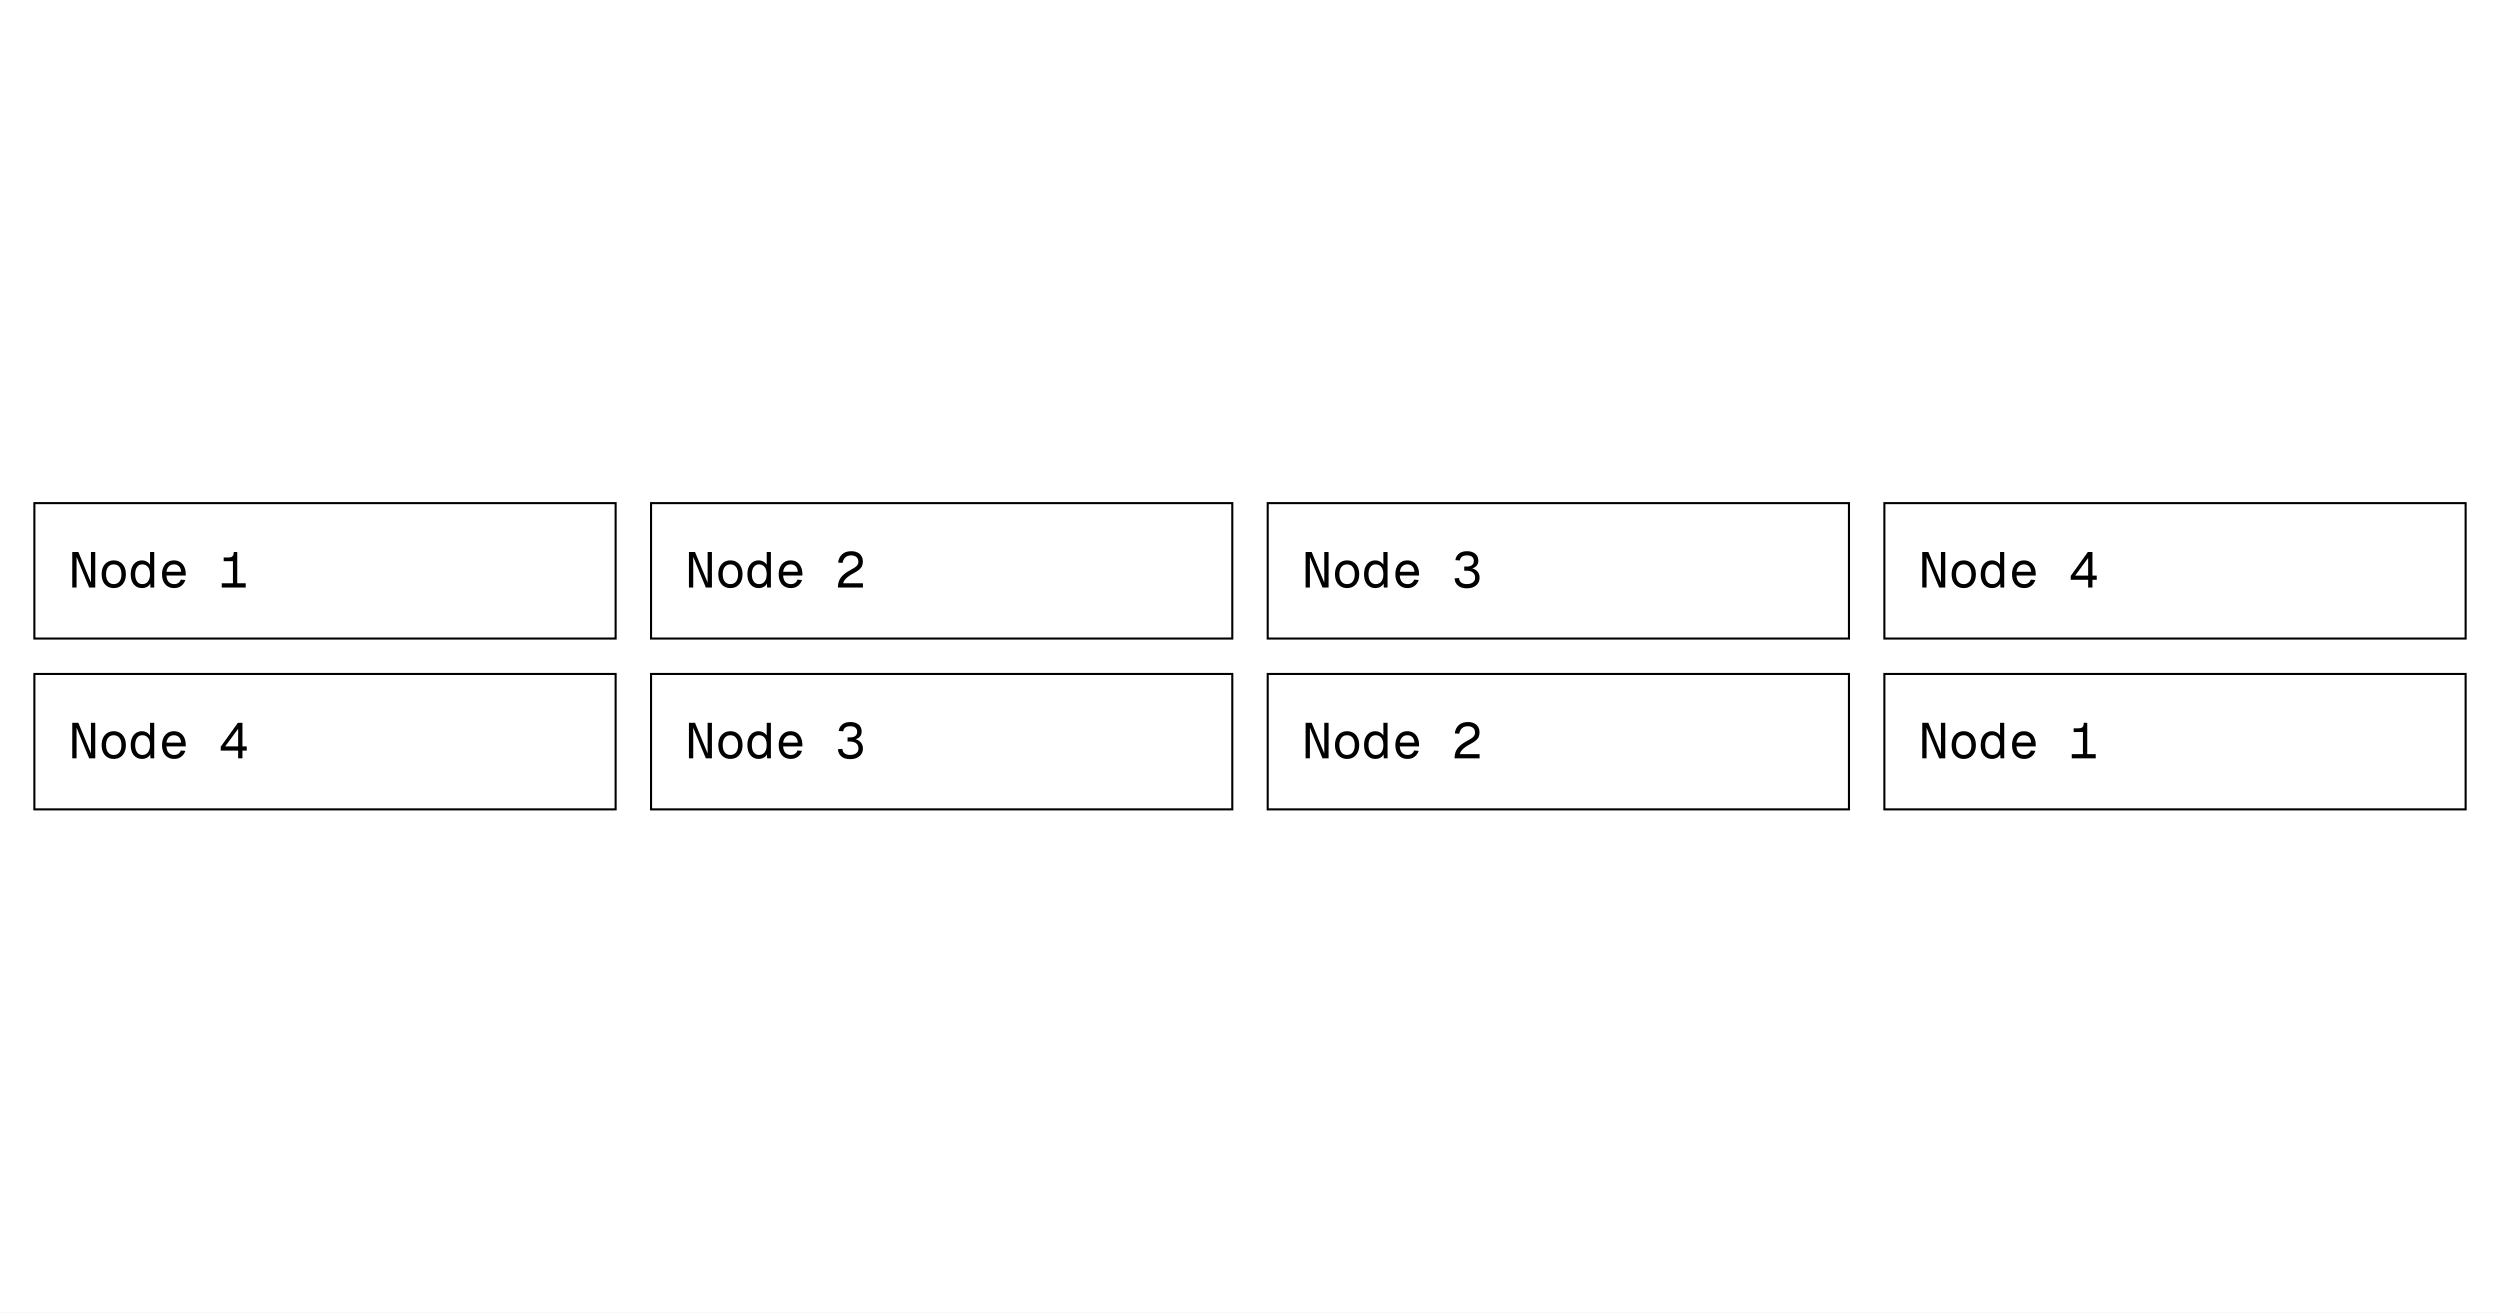
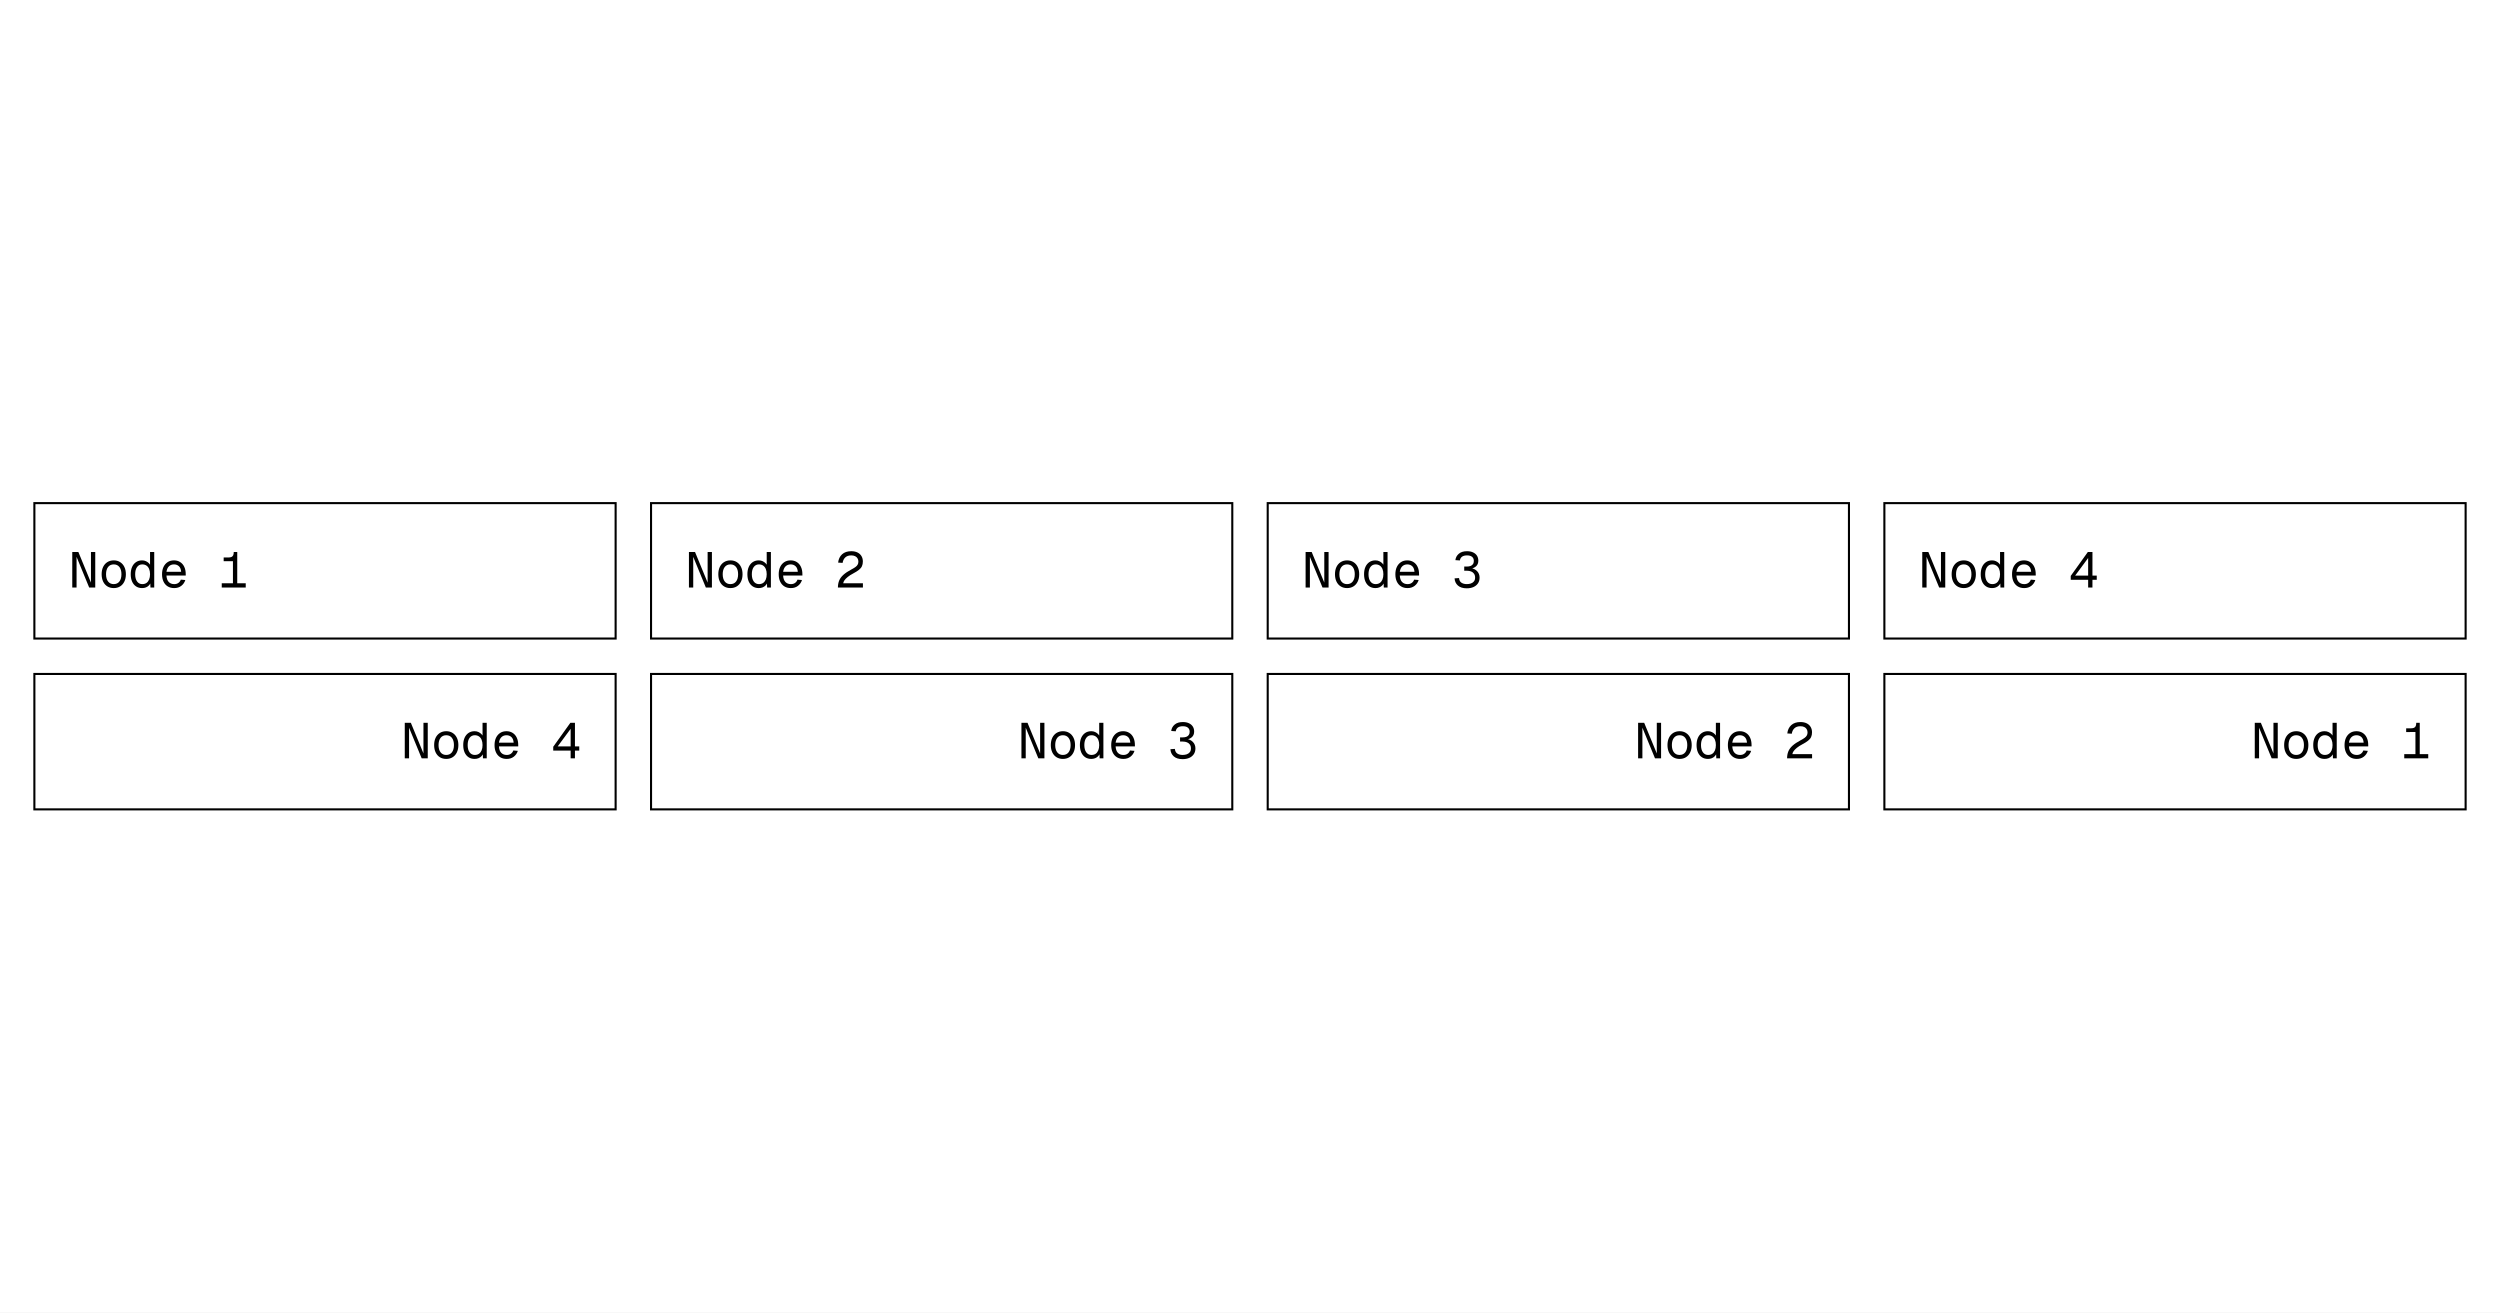
<svg xmlns="http://www.w3.org/2000/svg" width="1200" height="630" viewBox="0 0 1200 630">
  <rect x="0" y="0" width="1200" height="630" fill="#fff" />
  <path d="M16 241h280v66h-280v-66Zm1 1h278v64h-278v-64Z" fill="#000" fill-rule="evenodd" />
  <g fill="#000">
    <use href="#g0" x="33" y="282" />
    <use href="#g1" x="47.4" y="282" />
    <use href="#g2" x="61.8" y="282" />
    <use href="#g3" x="76.2" y="282" />
    <use href="#g4" x="105" y="282" />
  </g>
  <path d="M312 241h280v66h-280v-66Zm1 1h278v64h-278v-64Z" fill="#000" fill-rule="evenodd" />
  <g fill="#000">
    <use href="#g0" x="329" y="282" />
    <use href="#g1" x="343.4" y="282" />
    <use href="#g2" x="357.8" y="282" />
    <use href="#g3" x="372.2" y="282" />
    <use href="#g5" x="401" y="282" />
  </g>
  <path d="M608 241h280v66h-280v-66Zm1 1h278v64h-278v-64Z" fill="#000" fill-rule="evenodd" />
  <g fill="#000">
    <use href="#g0" x="625" y="282" />
    <use href="#g1" x="639.4" y="282" />
    <use href="#g2" x="653.8" y="282" />
    <use href="#g3" x="668.2" y="282" />
    <use href="#g6" x="697" y="282" />
  </g>
  <path d="M904 241h280v66h-280v-66Zm1 1h278v64h-278v-64Z" fill="#000" fill-rule="evenodd" />
  <g fill="#000">
    <use href="#g0" x="921" y="282" />
    <use href="#g1" x="935.4" y="282" />
    <use href="#g2" x="949.8" y="282" />
    <use href="#g3" x="964.2" y="282" />
    <use href="#g7" x="993" y="282" />
  </g>
  <path d="M904 323h280v66h-280v-66Zm1 1h278v64h-278v-64Z" fill="#000" fill-rule="evenodd" />
  <g fill="#000">
-     <use href="#g0" x="921" y="364" />
-     <use href="#g1" x="935.4" y="364" />
-     <use href="#g2" x="949.8" y="364" />
-     <use href="#g3" x="964.2" y="364" />
-     <use href="#g4" x="993" y="364" />
+     <use href="#g0" x="1080.6" y="364" />
+     <use href="#g1" x="1095" y="364" />
+     <use href="#g2" x="1109.4" y="364" />
+     <use href="#g3" x="1123.8" y="364" />
+     <use href="#g4" x="1152.6" y="364" />
  </g>
  <path d="M608 323h280v66h-280v-66Zm1 1h278v64h-278v-64Z" fill="#000" fill-rule="evenodd" />
  <g fill="#000">
-     <use href="#g0" x="625" y="364" />
-     <use href="#g1" x="639.4" y="364" />
-     <use href="#g2" x="653.8" y="364" />
-     <use href="#g3" x="668.2" y="364" />
-     <use href="#g5" x="697" y="364" />
+     <use href="#g0" x="784.6" y="364" />
+     <use href="#g1" x="799" y="364" />
+     <use href="#g2" x="813.4" y="364" />
+     <use href="#g3" x="827.8" y="364" />
+     <use href="#g5" x="856.6" y="364" />
  </g>
  <path d="M312 323h280v66h-280v-66Zm1 1h278v64h-278v-64Z" fill="#000" fill-rule="evenodd" />
  <g fill="#000">
-     <use href="#g0" x="329" y="364" />
-     <use href="#g1" x="343.4" y="364" />
-     <use href="#g2" x="357.8" y="364" />
-     <use href="#g3" x="372.2" y="364" />
-     <use href="#g6" x="401" y="364" />
+     <use href="#g0" x="488.6" y="364" />
+     <use href="#g1" x="503" y="364" />
+     <use href="#g2" x="517.4" y="364" />
+     <use href="#g3" x="531.8" y="364" />
+     <use href="#g6" x="560.6" y="364" />
  </g>
  <path d="M16 323h280v66h-280v-66Zm1 1h278v64h-278v-64Z" fill="#000" fill-rule="evenodd" />
  <g fill="#000">
-     <use href="#g0" x="33" y="364" />
-     <use href="#g1" x="47.4" y="364" />
-     <use href="#g2" x="61.8" y="364" />
-     <use href="#g3" x="76.2" y="364" />
-     <use href="#g7" x="105" y="364" />
+     <use href="#g0" x="192.6" y="364" />
+     <use href="#g1" x="207" y="364" />
+     <use href="#g2" x="221.4" y="364" />
+     <use href="#g3" x="235.8" y="364" />
+     <use href="#g7" x="264.6" y="364" />
  </g>
  <defs>
    <path id="g0" d="M1.69 0v-17.05h2.92l6.41 15.58-.36.08v-15.66h2.06v17.05h-2.92l-6.41-15.58.36-.09v15.67Z" />
    <path id="g1" d="M7.2.28q-1.75 0-3.06-.81t-2.03-2.31-.72-3.52q0-2.05.72-3.53t2.03-2.3 3.06-.83q1.75 0 3.05.83 1.31.81 2.03 2.3.74 1.48.74 3.53 0 2.02-.74 3.52-.72 1.5-2.03 2.31-1.3.81-3.05.81Zm0-1.91q1.75 0 2.72-1.26t.97-3.47-.97-3.47-2.72-1.26-2.73 1.26q-.97 1.27-.97 3.47t.97 3.47q.98 1.27 2.73 1.27Z" />
    <path id="g2" d="M6.41.28q-1.68 0-2.91-.81-1.22-.81-1.89-2.3-.66-1.48-.66-3.53t.66-3.53q.67-1.48 1.89-2.3 1.23-.83 2.91-.83 1.03 0 1.86.4.82.39 1.39.96.56.57.78 1.18l-.22.5v-7.07h2.01v17.05h-1.81l-.12-2.88.31.36q-.3.86-.91 1.5-.61.63-1.45.97-.83.33-1.84.33Zm.12-1.91q1.16 0 1.99-.57.82-.58 1.26-1.64.44-1.08.44-2.52 0-1.48-.44-2.53-.44-1.06-1.28-1.63t-2.02-.57q-1.56 0-2.48 1.26t-.92 3.47q0 2.19.92 3.47.92 1.27 2.53 1.27Z" />
    <path id="g3" d="M7.42.28q-1.81 0-3.12-.81t-2.02-2.31-.7-3.52q0-2.01.7-3.5.72-1.5 2-2.33t3.03-.83q1.66 0 2.92.79 1.29.78 2 2.28.72 1.48.72 3.61v.61h-9.25q.11 2.03 1.08 3.07.99 1.04 2.64 1.04 1.24 0 2.03-.6.82-.59 1.13-1.55l2.17.18q-.52 1.7-1.92 2.79t-3.41 1.08Zm-3.72-7.8h7.05q-.14-1.84-1.08-2.7-.94-.87-2.36-.87-1.45 0-2.4.9t-1.21 2.67Z" />
    <path id="g4" d="M6.81 0v-12.63l-4.45.01v-1.79h2.3q.9 0 1.47-.25.57-.26.82-.84t.25-1.55h1.68l-.01 17.05Zm-5.37 0v-2.02h11.51v2.02Z" />
    <path id="g5" d="M1.2 0q0-1.8.57-3.25.56-1.45 1.98-2.77 1.44-1.32 3.98-2.67 1.18-.62 1.9-1.15t1.04-1.13q.35-.59.35-1.47t-.4-1.53q-.37-.67-1.14-1.05-.75-.39-1.87-.39-1.8 0-2.84.94-1.05.94-1.32 2.66l-2.15-.14q.28-2.5 1.9-3.99 1.64-1.48 4.41-1.48 1.75 0 3 .62t1.91 1.75q.65 1.11.65 2.57 0 1.29-.44 2.25-.42.95-1.45 1.76-1.01.81-2.78 1.75-1.55.81-2.59 1.66t-1.58 1.62q-.53.78-.58 1.42h9.45v2.02Z" />
    <path id="g6" d="M7.06.39q-2.76 0-4.26-1.33-1.49-1.34-1.6-3.45l2.14-.14q.14 1.56 1.16 2.23t2.56.67q1.03 0 1.94-.29.91-.31 1.47-.99.58-.68.58-1.84 0-1.13-.52-1.86-.5-.73-1.37-1.08t-1.99-.36h-1.34v-2.01h1.34q.89 0 1.63-.25.75-.27 1.18-.86.46-.6.46-1.55 0-1.33-.85-2-.82-.69-2.42-.69t-2.44.66q-.82.64-.98 1.77l-2.17-.15q.25-1.92 1.69-3.1 1.43-1.19 3.9-1.19 1.66 0 2.88.56 1.23.56 1.89 1.59t.65 2.46q0 1.58-1 2.56-.98.97-2.93 1.33v-.44q2.09.23 3.31 1.48 1.23 1.26 1.23 3.13 0 1.63-.79 2.78-.8 1.16-2.19 1.77-1.39.59-3.16.59Z" />
    <path id="g7" d="M9.31 0v-3.7h-8.36v-1.86l8.22-11.49h2.21l-.01 11.33h2.07v2.02h-2.06l-.01 3.7Zm-6.23-5.72h6.23v-8.44Z" />
  </defs>
</svg>
